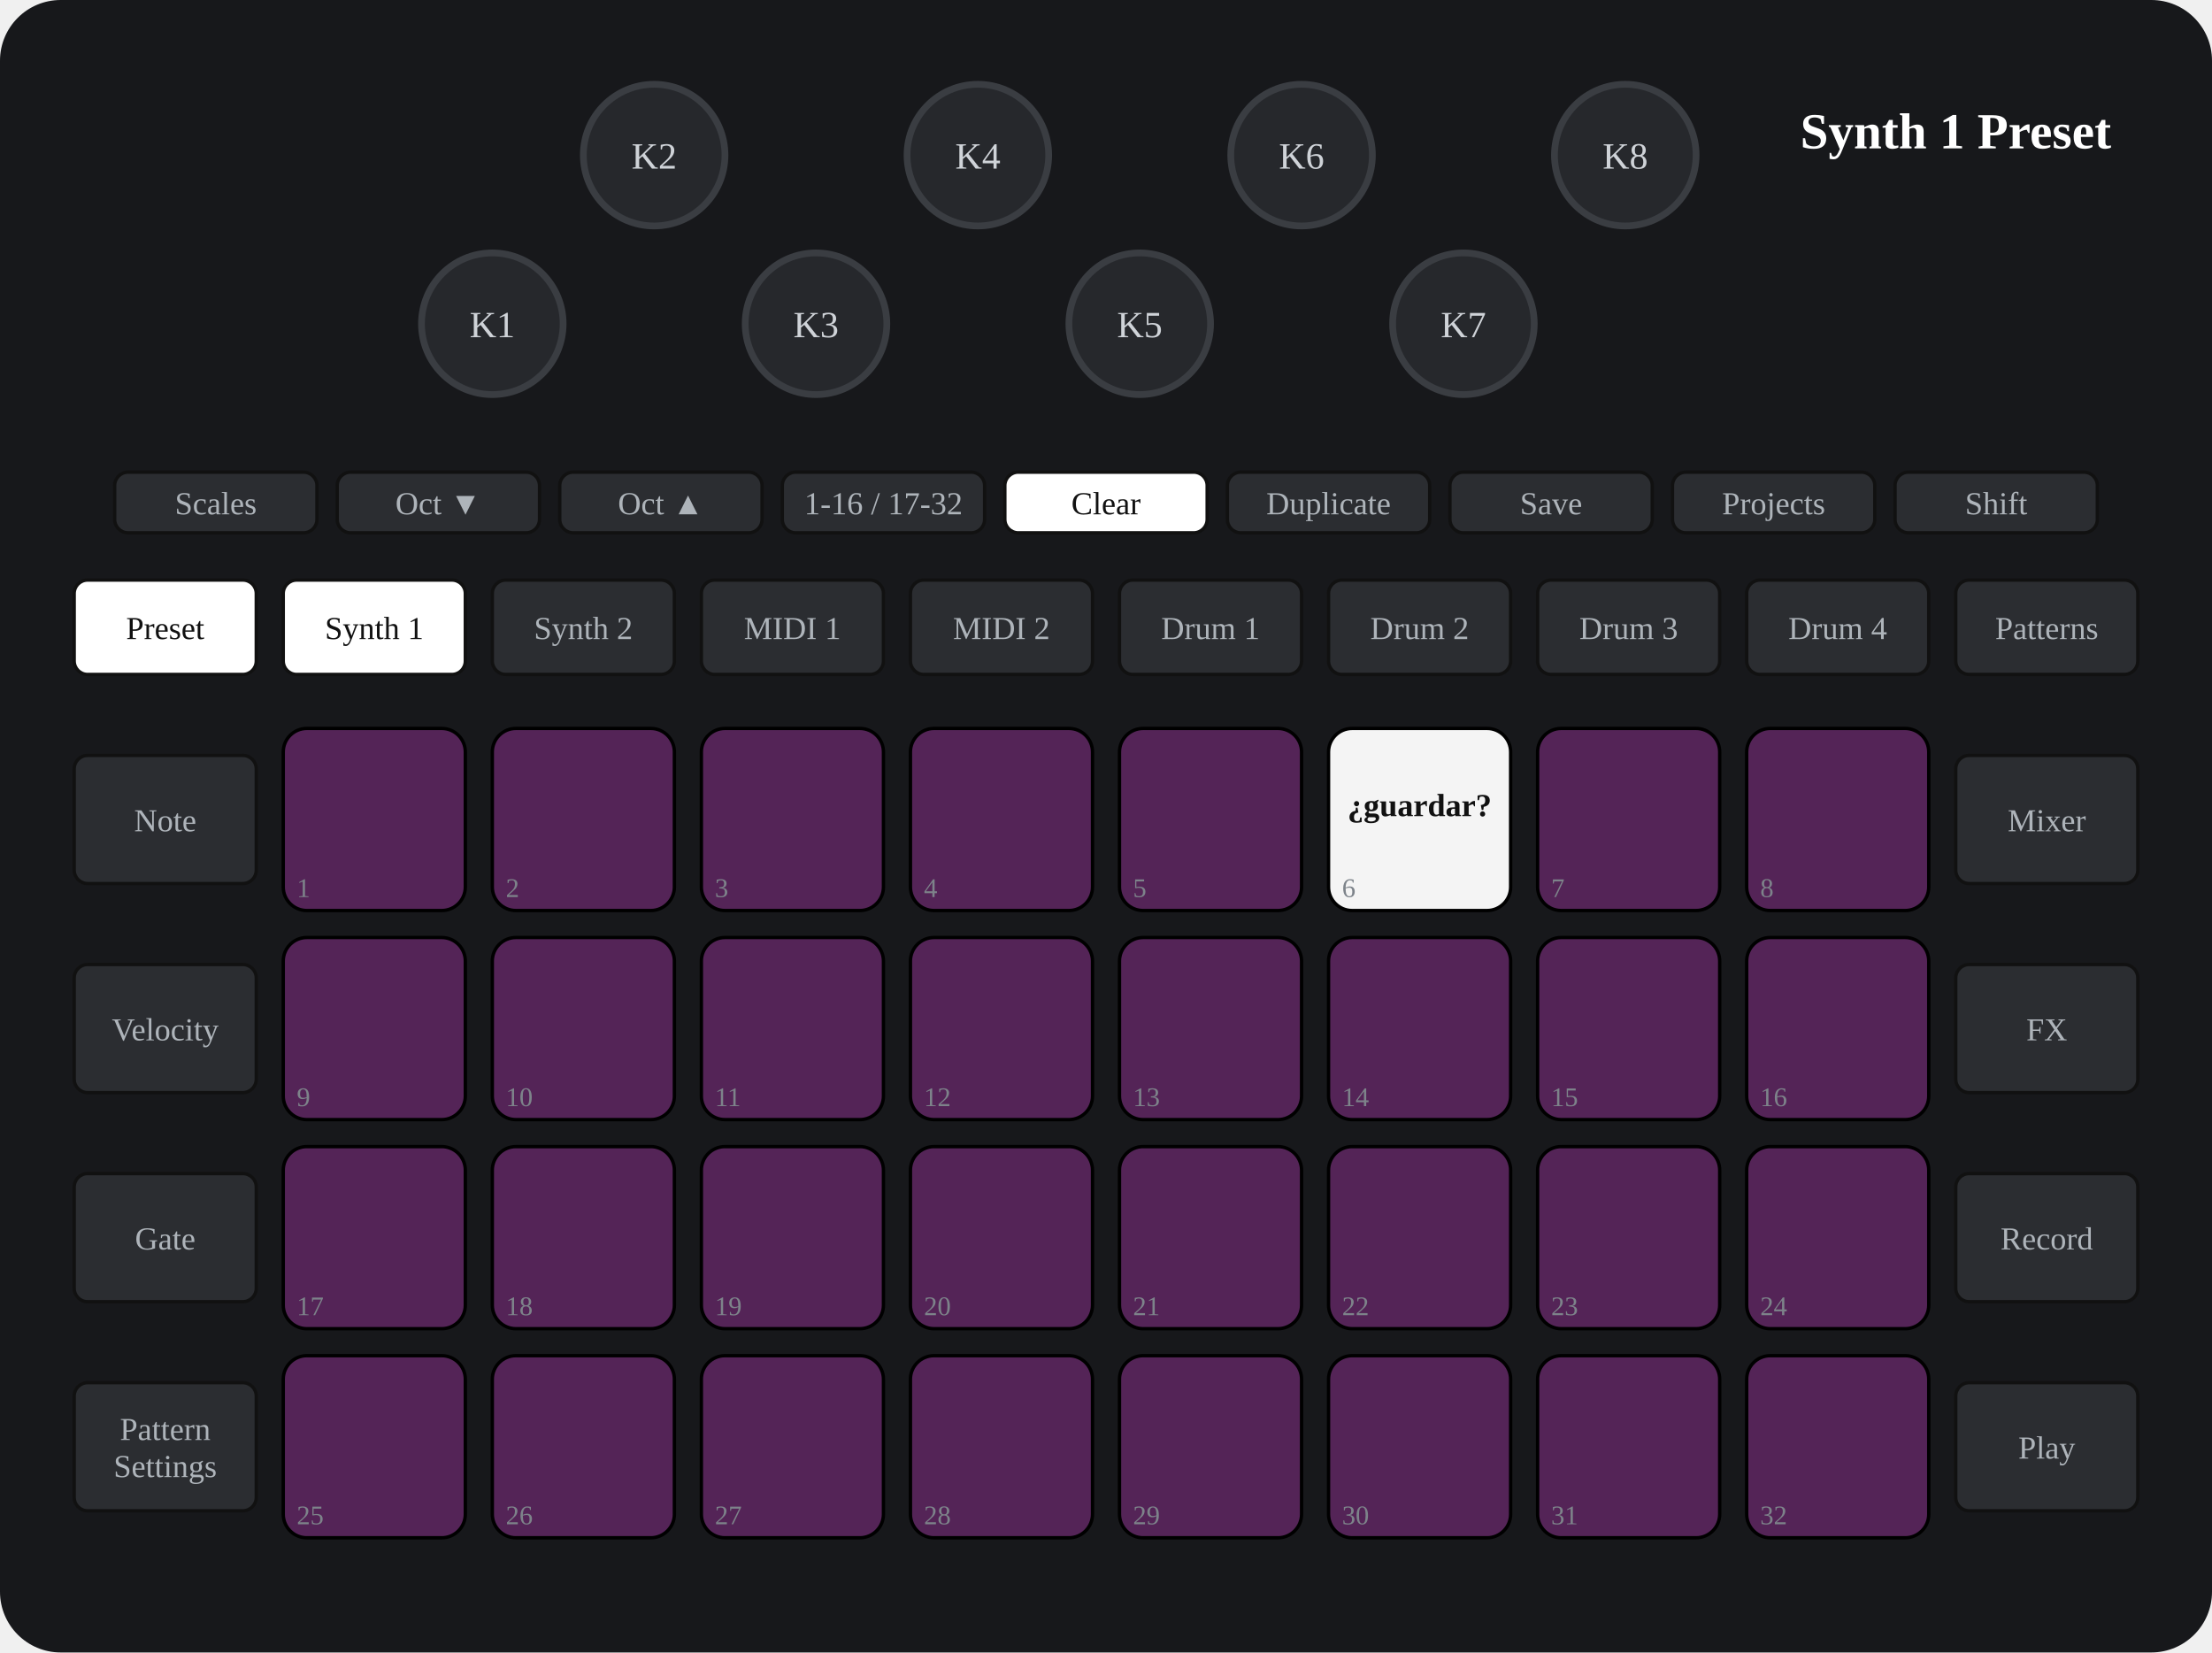
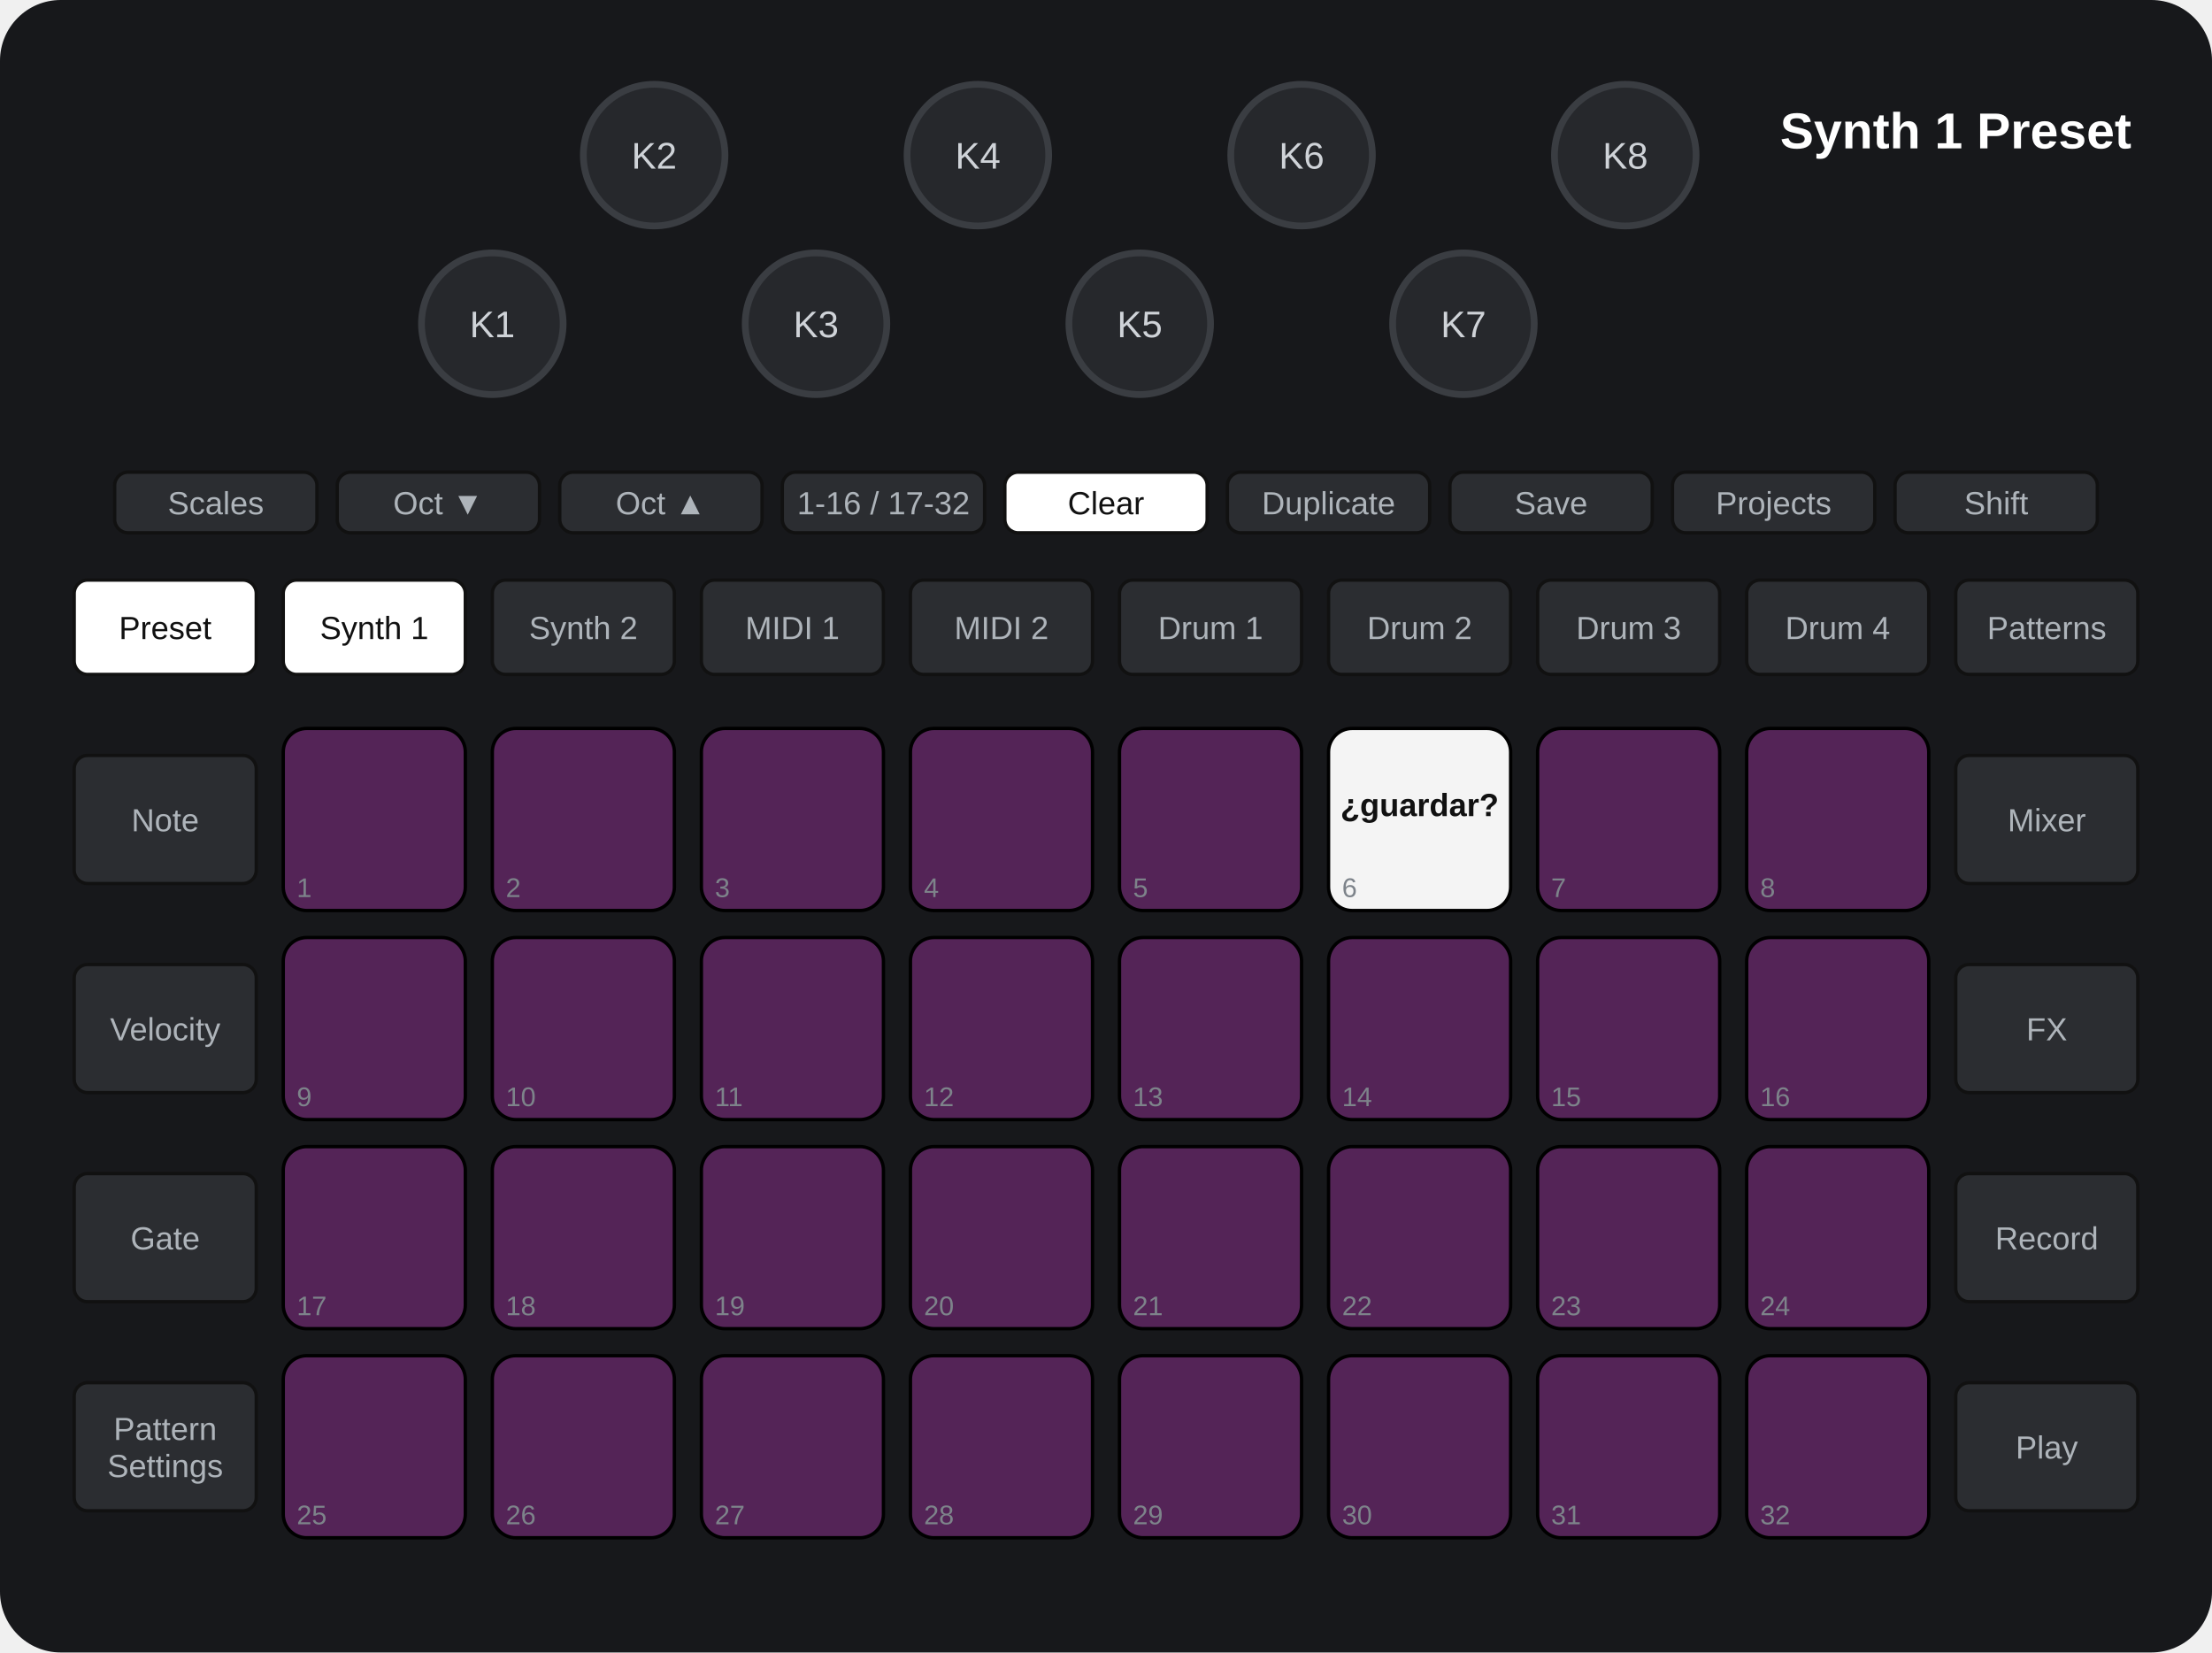
- <svg xmlns="http://www.w3.org/2000/svg" viewBox="0 0 656 490" role="img" aria-label="Preset view of Synth 1: Clear + pad asks (it blinks), Clear + the same pad saves.">
+ <svg xmlns="http://www.w3.org/2000/svg" viewBox="0 0 656 490" role="img" aria-label="Preset view of Synth 1: Clear + pad asks (it blinks), Clear + the same pad saves." font-family="Arial, Helvetica, sans-serif">
  <rect x="0" y="0" width="656" height="490" rx="18" fill="#17181b" />
  <circle cx="146" cy="96" r="21" fill="#26282c" stroke="#3a3d42" stroke-width="2" />
  <text x="146" y="100" font-size="11" fill="#cfd3d8" text-anchor="middle">K1</text>
  <circle cx="194" cy="46" r="21" fill="#26282c" stroke="#3a3d42" stroke-width="2" />
  <text x="194" y="50" font-size="11" fill="#cfd3d8" text-anchor="middle">K2</text>
  <circle cx="242" cy="96" r="21" fill="#26282c" stroke="#3a3d42" stroke-width="2" />
  <text x="242" y="100" font-size="11" fill="#cfd3d8" text-anchor="middle">K3</text>
  <circle cx="290" cy="46" r="21" fill="#26282c" stroke="#3a3d42" stroke-width="2" />
  <text x="290" y="50" font-size="11" fill="#cfd3d8" text-anchor="middle">K4</text>
  <circle cx="338" cy="96" r="21" fill="#26282c" stroke="#3a3d42" stroke-width="2" />
  <text x="338" y="100" font-size="11" fill="#cfd3d8" text-anchor="middle">K5</text>
  <circle cx="386" cy="46" r="21" fill="#26282c" stroke="#3a3d42" stroke-width="2" />
  <text x="386" y="50" font-size="11" fill="#cfd3d8" text-anchor="middle">K6</text>
  <circle cx="434" cy="96" r="21" fill="#26282c" stroke="#3a3d42" stroke-width="2" />
  <text x="434" y="100" font-size="11" fill="#cfd3d8" text-anchor="middle">K7</text>
  <circle cx="482" cy="46" r="21" fill="#26282c" stroke="#3a3d42" stroke-width="2" />
  <text x="482" y="50" font-size="11" fill="#cfd3d8" text-anchor="middle">K8</text>
  <text x="580" y="44" font-size="15" font-weight="bold" fill="#ffffff" text-anchor="middle">Synth 1 Preset</text>
  <rect x="34" y="140" width="60" height="18" rx="4" fill="#2b2d31" stroke="#111" />
  <text x="64.0" y="152.5" font-size="9.5" fill="#aeb4ba" text-anchor="middle">Scales</text>
  <rect x="100" y="140" width="60" height="18" rx="4" fill="#2b2d31" stroke="#111" />
  <text x="130.0" y="152.5" font-size="9.5" fill="#aeb4ba" text-anchor="middle">Oct ▼</text>
  <rect x="166" y="140" width="60" height="18" rx="4" fill="#2b2d31" stroke="#111" />
  <text x="196.0" y="152.5" font-size="9.5" fill="#aeb4ba" text-anchor="middle">Oct ▲</text>
  <rect x="232" y="140" width="60" height="18" rx="4" fill="#2b2d31" stroke="#111" />
  <text x="262.0" y="152.5" font-size="9.5" fill="#aeb4ba" text-anchor="middle">1-16 / 17-32</text>
  <rect x="298" y="140" width="60" height="18" rx="4" fill="#ffffff" stroke="#111" />
  <text x="328.0" y="152.5" font-size="9.5" fill="#111" text-anchor="middle">Clear</text>
  <rect x="364" y="140" width="60" height="18" rx="4" fill="#2b2d31" stroke="#111" />
  <text x="394.0" y="152.5" font-size="9.5" fill="#aeb4ba" text-anchor="middle">Duplicate</text>
  <rect x="430" y="140" width="60" height="18" rx="4" fill="#2b2d31" stroke="#111" />
  <text x="460.0" y="152.5" font-size="9.5" fill="#aeb4ba" text-anchor="middle">Save</text>
  <rect x="496" y="140" width="60" height="18" rx="4" fill="#2b2d31" stroke="#111" />
  <text x="526.0" y="152.5" font-size="9.5" fill="#aeb4ba" text-anchor="middle">Projects</text>
  <rect x="562" y="140" width="60" height="18" rx="4" fill="#2b2d31" stroke="#111" />
  <text x="592.0" y="152.5" font-size="9.5" fill="#aeb4ba" text-anchor="middle">Shift</text>
  <rect x="22" y="172" width="54" height="28" rx="4" fill="#ffffff" stroke="#111" />
  <text x="49.0" y="189.5" font-size="9.5" fill="#111" text-anchor="middle">Preset</text>
  <rect x="84" y="172" width="54" height="28" rx="4" fill="#ffffff" stroke="#111" />
  <text x="111.0" y="189.5" font-size="9.5" fill="#111" text-anchor="middle">Synth 1</text>
  <rect x="146" y="172" width="54" height="28" rx="4" fill="#2b2d31" stroke="#111" />
  <text x="173.0" y="189.5" font-size="9.5" fill="#aeb4ba" text-anchor="middle">Synth 2</text>
  <rect x="208" y="172" width="54" height="28" rx="4" fill="#2b2d31" stroke="#111" />
  <text x="235.0" y="189.5" font-size="9.5" fill="#aeb4ba" text-anchor="middle">MIDI 1</text>
  <rect x="270" y="172" width="54" height="28" rx="4" fill="#2b2d31" stroke="#111" />
  <text x="297.0" y="189.5" font-size="9.5" fill="#aeb4ba" text-anchor="middle">MIDI 2</text>
  <rect x="332" y="172" width="54" height="28" rx="4" fill="#2b2d31" stroke="#111" />
  <text x="359.0" y="189.5" font-size="9.5" fill="#aeb4ba" text-anchor="middle">Drum 1</text>
  <rect x="394" y="172" width="54" height="28" rx="4" fill="#2b2d31" stroke="#111" />
  <text x="421.0" y="189.5" font-size="9.5" fill="#aeb4ba" text-anchor="middle">Drum 2</text>
  <rect x="456" y="172" width="54" height="28" rx="4" fill="#2b2d31" stroke="#111" />
  <text x="483.0" y="189.5" font-size="9.5" fill="#aeb4ba" text-anchor="middle">Drum 3</text>
  <rect x="518" y="172" width="54" height="28" rx="4" fill="#2b2d31" stroke="#111" />
  <text x="545.0" y="189.5" font-size="9.5" fill="#aeb4ba" text-anchor="middle">Drum 4</text>
  <rect x="580" y="172" width="54" height="28" rx="4" fill="#2b2d31" stroke="#111" />
  <text x="607.0" y="189.5" font-size="9.5" fill="#aeb4ba" text-anchor="middle">Patterns</text>
  <rect x="22" y="224" width="54" height="38" rx="4" fill="#2b2d31" stroke="#111" />
  <text x="49.0" y="246.5" font-size="9.5" fill="#aeb4ba" text-anchor="middle">Note</text>
  <rect x="580" y="224" width="54" height="38" rx="4" fill="#2b2d31" stroke="#111" />
  <text x="607.0" y="246.5" font-size="9.5" fill="#aeb4ba" text-anchor="middle">Mixer</text>
  <rect x="22" y="286" width="54" height="38" rx="4" fill="#2b2d31" stroke="#111" />
  <text x="49.0" y="308.5" font-size="9.5" fill="#aeb4ba" text-anchor="middle">Velocity</text>
  <rect x="580" y="286" width="54" height="38" rx="4" fill="#2b2d31" stroke="#111" />
  <text x="607.0" y="308.5" font-size="9.5" fill="#aeb4ba" text-anchor="middle">FX</text>
  <rect x="22" y="348" width="54" height="38" rx="4" fill="#2b2d31" stroke="#111" />
  <text x="49.0" y="370.5" font-size="9.5" fill="#aeb4ba" text-anchor="middle">Gate</text>
  <rect x="580" y="348" width="54" height="38" rx="4" fill="#2b2d31" stroke="#111" />
  <text x="607.0" y="370.5" font-size="9.5" fill="#aeb4ba" text-anchor="middle">Record</text>
  <rect x="22" y="410" width="54" height="38" rx="4" fill="#2b2d31" stroke="#111" />
  <text x="49.0" y="427.0" font-size="9.5" fill="#aeb4ba" text-anchor="middle">Pattern</text>
  <text x="49.0" y="438.0" font-size="9.5" fill="#aeb4ba" text-anchor="middle">Settings</text>
  <rect x="580" y="410" width="54" height="38" rx="4" fill="#2b2d31" stroke="#111" />
  <text x="607.0" y="432.5" font-size="9.5" fill="#aeb4ba" text-anchor="middle">Play</text>
  <rect x="84" y="216" width="54" height="54" rx="7" fill="#c63ac6" fill-opacity="0.35" stroke="#000" stroke-width="1" />
  <text x="88" y="266" font-size="8" fill="#7d838a">1</text>
  <rect x="146" y="216" width="54" height="54" rx="7" fill="#c63ac6" fill-opacity="0.35" stroke="#000" stroke-width="1" />
  <text x="150" y="266" font-size="8" fill="#7d838a">2</text>
  <rect x="208" y="216" width="54" height="54" rx="7" fill="#c63ac6" fill-opacity="0.35" stroke="#000" stroke-width="1" />
  <text x="212" y="266" font-size="8" fill="#7d838a">3</text>
  <rect x="270" y="216" width="54" height="54" rx="7" fill="#c63ac6" fill-opacity="0.35" stroke="#000" stroke-width="1" />
  <text x="274" y="266" font-size="8" fill="#7d838a">4</text>
  <rect x="332" y="216" width="54" height="54" rx="7" fill="#c63ac6" fill-opacity="0.35" stroke="#000" stroke-width="1" />
  <text x="336" y="266" font-size="8" fill="#7d838a">5</text>
  <rect x="394" y="216" width="54" height="54" rx="7" fill="#ffffff" fill-opacity="0.95" stroke="#000" stroke-width="1" />
  <text x="421.0" y="242" font-size="9.5" fill="#111" text-anchor="middle" font-weight="bold">¿guardar?</text>
  <text x="398" y="266" font-size="8" fill="#7d838a">6</text>
  <rect x="456" y="216" width="54" height="54" rx="7" fill="#c63ac6" fill-opacity="0.35" stroke="#000" stroke-width="1" />
  <text x="460" y="266" font-size="8" fill="#7d838a">7</text>
  <rect x="518" y="216" width="54" height="54" rx="7" fill="#c63ac6" fill-opacity="0.35" stroke="#000" stroke-width="1" />
  <text x="522" y="266" font-size="8" fill="#7d838a">8</text>
  <rect x="84" y="278" width="54" height="54" rx="7" fill="#c63ac6" fill-opacity="0.35" stroke="#000" stroke-width="1" />
  <text x="88" y="328" font-size="8" fill="#7d838a">9</text>
  <rect x="146" y="278" width="54" height="54" rx="7" fill="#c63ac6" fill-opacity="0.35" stroke="#000" stroke-width="1" />
  <text x="150" y="328" font-size="8" fill="#7d838a">10</text>
  <rect x="208" y="278" width="54" height="54" rx="7" fill="#c63ac6" fill-opacity="0.35" stroke="#000" stroke-width="1" />
  <text x="212" y="328" font-size="8" fill="#7d838a">11</text>
  <rect x="270" y="278" width="54" height="54" rx="7" fill="#c63ac6" fill-opacity="0.35" stroke="#000" stroke-width="1" />
  <text x="274" y="328" font-size="8" fill="#7d838a">12</text>
  <rect x="332" y="278" width="54" height="54" rx="7" fill="#c63ac6" fill-opacity="0.35" stroke="#000" stroke-width="1" />
  <text x="336" y="328" font-size="8" fill="#7d838a">13</text>
  <rect x="394" y="278" width="54" height="54" rx="7" fill="#c63ac6" fill-opacity="0.35" stroke="#000" stroke-width="1" />
  <text x="398" y="328" font-size="8" fill="#7d838a">14</text>
  <rect x="456" y="278" width="54" height="54" rx="7" fill="#c63ac6" fill-opacity="0.35" stroke="#000" stroke-width="1" />
  <text x="460" y="328" font-size="8" fill="#7d838a">15</text>
  <rect x="518" y="278" width="54" height="54" rx="7" fill="#c63ac6" fill-opacity="0.35" stroke="#000" stroke-width="1" />
  <text x="522" y="328" font-size="8" fill="#7d838a">16</text>
  <rect x="84" y="340" width="54" height="54" rx="7" fill="#c63ac6" fill-opacity="0.35" stroke="#000" stroke-width="1" />
  <text x="88" y="390" font-size="8" fill="#7d838a">17</text>
  <rect x="146" y="340" width="54" height="54" rx="7" fill="#c63ac6" fill-opacity="0.35" stroke="#000" stroke-width="1" />
  <text x="150" y="390" font-size="8" fill="#7d838a">18</text>
  <rect x="208" y="340" width="54" height="54" rx="7" fill="#c63ac6" fill-opacity="0.35" stroke="#000" stroke-width="1" />
  <text x="212" y="390" font-size="8" fill="#7d838a">19</text>
  <rect x="270" y="340" width="54" height="54" rx="7" fill="#c63ac6" fill-opacity="0.35" stroke="#000" stroke-width="1" />
  <text x="274" y="390" font-size="8" fill="#7d838a">20</text>
  <rect x="332" y="340" width="54" height="54" rx="7" fill="#c63ac6" fill-opacity="0.35" stroke="#000" stroke-width="1" />
  <text x="336" y="390" font-size="8" fill="#7d838a">21</text>
  <rect x="394" y="340" width="54" height="54" rx="7" fill="#c63ac6" fill-opacity="0.35" stroke="#000" stroke-width="1" />
  <text x="398" y="390" font-size="8" fill="#7d838a">22</text>
  <rect x="456" y="340" width="54" height="54" rx="7" fill="#c63ac6" fill-opacity="0.35" stroke="#000" stroke-width="1" />
  <text x="460" y="390" font-size="8" fill="#7d838a">23</text>
  <rect x="518" y="340" width="54" height="54" rx="7" fill="#c63ac6" fill-opacity="0.35" stroke="#000" stroke-width="1" />
  <text x="522" y="390" font-size="8" fill="#7d838a">24</text>
  <rect x="84" y="402" width="54" height="54" rx="7" fill="#c63ac6" fill-opacity="0.35" stroke="#000" stroke-width="1" />
  <text x="88" y="452" font-size="8" fill="#7d838a">25</text>
  <rect x="146" y="402" width="54" height="54" rx="7" fill="#c63ac6" fill-opacity="0.35" stroke="#000" stroke-width="1" />
  <text x="150" y="452" font-size="8" fill="#7d838a">26</text>
  <rect x="208" y="402" width="54" height="54" rx="7" fill="#c63ac6" fill-opacity="0.35" stroke="#000" stroke-width="1" />
  <text x="212" y="452" font-size="8" fill="#7d838a">27</text>
  <rect x="270" y="402" width="54" height="54" rx="7" fill="#c63ac6" fill-opacity="0.35" stroke="#000" stroke-width="1" />
  <text x="274" y="452" font-size="8" fill="#7d838a">28</text>
  <rect x="332" y="402" width="54" height="54" rx="7" fill="#c63ac6" fill-opacity="0.35" stroke="#000" stroke-width="1" />
  <text x="336" y="452" font-size="8" fill="#7d838a">29</text>
  <rect x="394" y="402" width="54" height="54" rx="7" fill="#c63ac6" fill-opacity="0.35" stroke="#000" stroke-width="1" />
  <text x="398" y="452" font-size="8" fill="#7d838a">30</text>
  <rect x="456" y="402" width="54" height="54" rx="7" fill="#c63ac6" fill-opacity="0.35" stroke="#000" stroke-width="1" />
  <text x="460" y="452" font-size="8" fill="#7d838a">31</text>
  <rect x="518" y="402" width="54" height="54" rx="7" fill="#c63ac6" fill-opacity="0.35" stroke="#000" stroke-width="1" />
  <text x="522" y="452" font-size="8" fill="#7d838a">32</text>
</svg>
